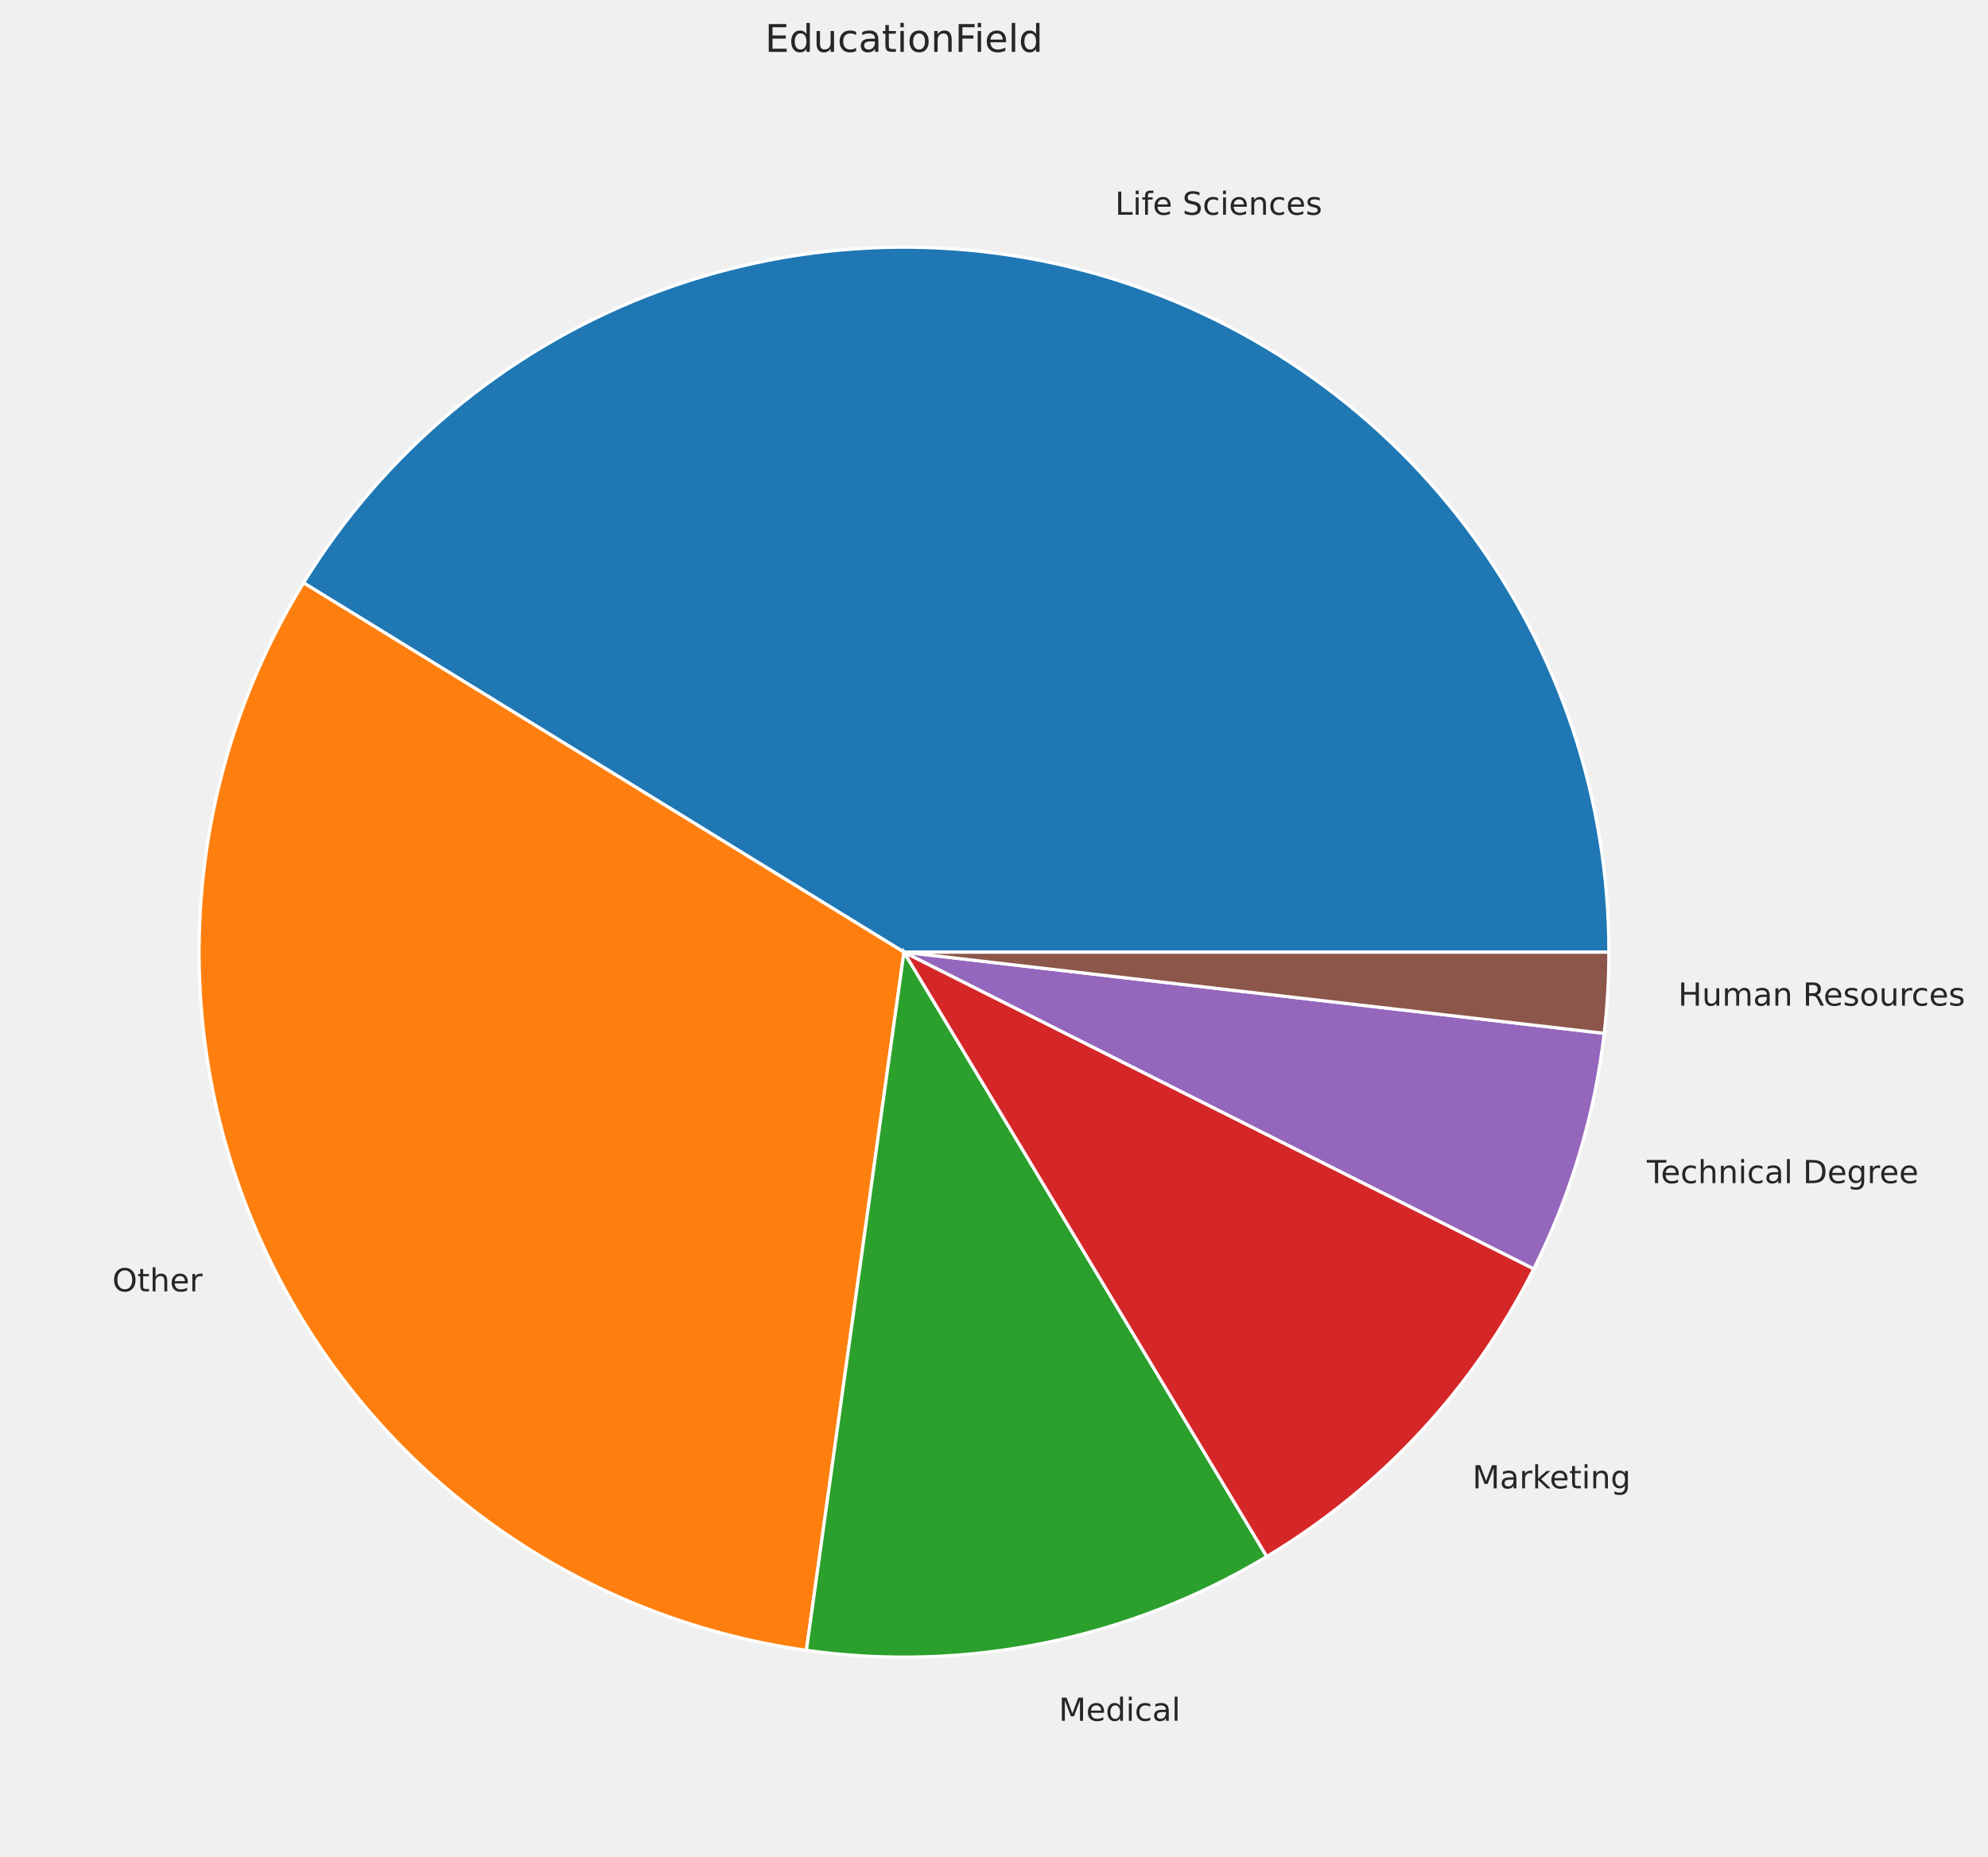
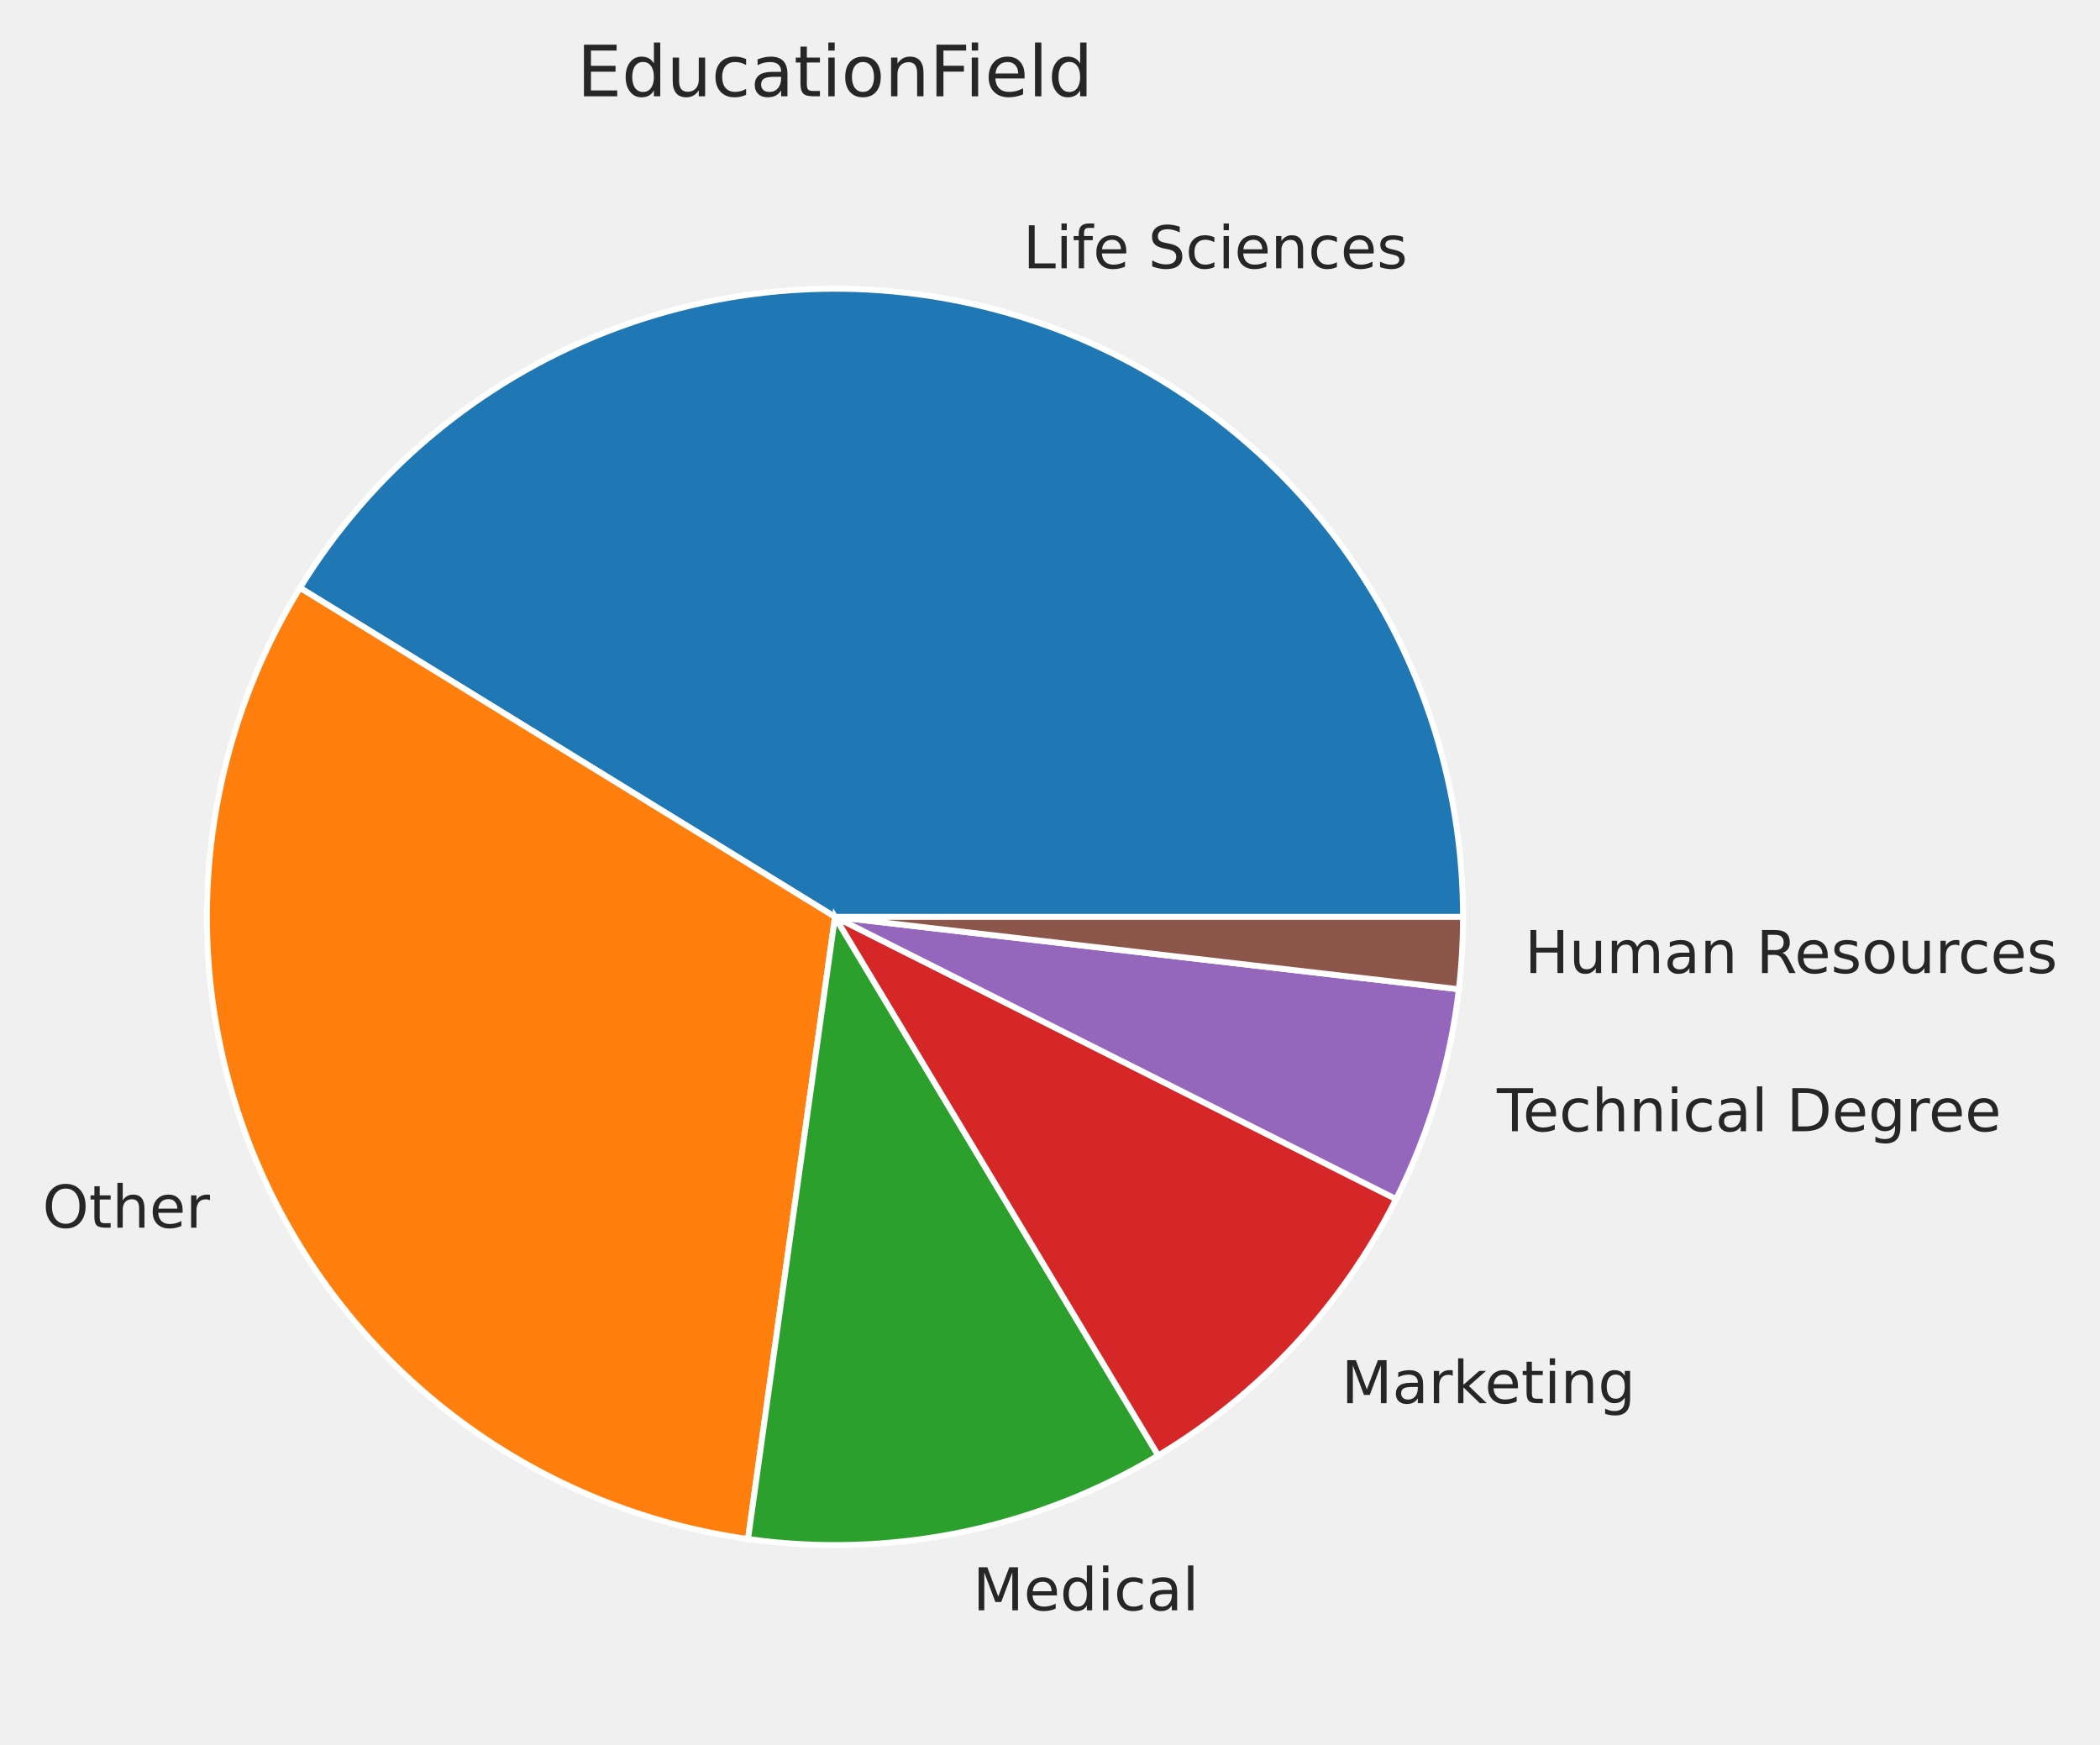
- <svg xmlns="http://www.w3.org/2000/svg" xmlns:xlink="http://www.w3.org/1999/xlink" width="625.436pt" height="583.918pt" viewBox="0 0 625.436 583.918" version="1.1">
+ <svg xmlns="http://www.w3.org/2000/svg" xmlns:xlink="http://www.w3.org/1999/xlink" width="355.919pt" height="295.63pt" viewBox="0 0 355.919 295.63" version="1.1">
  <defs>
    <style type="text/css">*{stroke-linejoin: round; stroke-linecap: butt}</style>
  </defs>
  <g id="figure_1">
    <g id="patch_1">
-       <path d="M 0 583.918  L 625.436 583.918  L 625.436 0  L 0 0  L 0 583.918  z " style="fill: none" />
+       <path d="M -0 295.63  L 355.919 295.63  L 355.919 0  L -0 0  L -0 295.63  z " style="fill: none" />
    </g>
    <g id="axes_1">
      <g id="matplotlib.axis_1" />
      <g id="matplotlib.axis_2" />
      <g id="patch_2">
-         <path d="M 506.16 299.518  C 506.16 251.237 490.392 204.252 461.267 165.744  C 432.142 127.237 391.224 99.275 344.766 86.132  C 298.308 72.99 248.805 75.372 203.823 92.915  C 158.842 110.458 120.797 142.22 95.504 183.346  L 284.4 299.518  z " style="fill: #1f77b4; stroke: #ffffff; stroke-linejoin: miter" />
+         <path d="M 247.963 155.374  C 247.963 132.199 240.394 109.646 226.414 91.163  C 212.434 72.679 192.793 59.257 170.494 52.949  C 148.194 46.64 124.432 47.784 102.841 56.205  C 81.25 64.625 62.989 79.871 50.848 99.611  L 141.518 155.374  z " style="fill: #1f77b4; stroke: #ffffff; stroke-linejoin: miter" />
      </g>
      <g id="patch_3">
-         <path d="M 95.504 183.346  C 76.207 214.724 65.028 250.422 62.982 287.202  C 60.936 323.983 68.087 360.7 83.786 394.025  C 99.485 427.349 123.243 456.243 152.905 478.086  C 182.568 499.929 217.211 514.041 253.693 519.142  L 284.4 299.518  z " style="fill: #ff7f0e; stroke: #ffffff; stroke-linejoin: miter" />
+         <path d="M 50.848 99.611  C 41.585 114.673 36.219 131.808 35.237 149.462  C 34.255 167.117 37.688 184.741 45.223 200.737  C 52.759 216.733 64.162 230.602 78.4 241.087  C 92.639 251.572 109.267 258.345 126.779 260.794  L 141.518 155.374  z " style="fill: #ff7f0e; stroke: #ffffff; stroke-linejoin: miter" />
      </g>
      <g id="patch_4">
-         <path d="M 253.693 519.142  C 278.63 522.628 303.978 521.843 328.651 516.818  C 353.323 511.794 376.96 502.604 398.547 489.644  L 284.4 299.518  z " style="fill: #2ca02c; stroke: #ffffff; stroke-linejoin: miter" />
+         <path d="M 126.779 260.794  C 138.748 262.467 150.916 262.09 162.758 259.678  C 174.601 257.267 185.947 252.856 196.309 246.635  L 141.518 155.374  z " style="fill: #2ca02c; stroke: #ffffff; stroke-linejoin: miter" />
      </g>
      <g id="patch_5">
-         <path d="M 398.547 489.644  C 416.455 478.893 432.754 465.665 446.962 450.353  C 461.169 435.042 473.142 417.799 482.525 399.138  L 284.4 299.518  z " style="fill: #d62728; stroke: #ffffff; stroke-linejoin: miter" />
+         <path d="M 196.309 246.635  C 204.904 241.474 212.728 235.125 219.548 227.775  C 226.367 220.425 232.114 212.149 236.618 203.192  L 141.518 155.374  z " style="fill: #d62728; stroke: #ffffff; stroke-linejoin: miter" />
      </g>
      <g id="patch_6">
-         <path d="M 482.525 399.138  C 488.348 387.557 493.144 375.488 496.859 363.069  C 500.574 350.65 503.192 337.93 504.685 325.054  L 284.4 299.518  z " style="fill: #9467bd; stroke: #ffffff; stroke-linejoin: miter" />
+         <path d="M 236.618 203.192  C 239.413 197.633 241.715 191.84 243.498 185.879  C 245.281 179.918 246.538 173.812 247.255 167.631  L 141.518 155.374  z " style="fill: #9467bd; stroke: #ffffff; stroke-linejoin: miter" />
      </g>
      <g id="patch_7">
-         <path d="M 504.685 325.054  C 505.176 320.816 505.545 316.566 505.791 312.307  C 506.037 308.049 506.16 303.784 506.16 299.518  L 284.4 299.518  z " style="fill: #8c564b; stroke: #ffffff; stroke-linejoin: miter" />
+         <path d="M 247.255 167.631  C 247.491 165.597 247.668 163.557 247.786 161.513  C 247.904 159.469 247.963 157.422 247.963 155.374  L 141.518 155.374  z " style="fill: #8c564b; stroke: #ffffff; stroke-linejoin: miter" />
      </g>
      <g id="text_1">
-         <g style="fill: #262626" transform="translate(350.8022 67.55316) scale(0.1 -0.1)">
+         <g style="fill: #262626" transform="translate(173.3911 45.46582) scale(0.1 -0.1)">
          <defs>
            <path id="DejaVuSans-4c" d="M 628 4666  L 1259 4666  L 1259 531  L 3531 531  L 3531 0  L 628 0  L 628 4666  z " transform="scale(0.015625)" />
            <path id="DejaVuSans-69" d="M 603 3500  L 1178 3500  L 1178 0  L 603 0  L 603 3500  z M 603 4863  L 1178 4863  L 1178 4134  L 603 4134  L 603 4863  z " transform="scale(0.015625)" />
            <path id="DejaVuSans-66" d="M 2375 4863  L 2375 4384  L 1825 4384  Q 1516 4384 1395 4259  Q 1275 4134 1275 3809  L 1275 3500  L 2222 3500  L 2222 3053  L 1275 3053  L 1275 0  L 697 0  L 697 3053  L 147 3053  L 147 3500  L 697 3500  L 697 3744  Q 697 4328 969 4595  Q 1241 4863 1831 4863  L 2375 4863  z " transform="scale(0.015625)" />
            <path id="DejaVuSans-65" d="M 3597 1894  L 3597 1613  L 953 1613  Q 991 1019 1311 708  Q 1631 397 2203 397  Q 2534 397 2845 478  Q 3156 559 3463 722  L 3463 178  Q 3153 47 2828 -22  Q 2503 -91 2169 -91  Q 1331 -91 842 396  Q 353 884 353 1716  Q 353 2575 817 3079  Q 1281 3584 2069 3584  Q 2775 3584 3186 3129  Q 3597 2675 3597 1894  z M 3022 2063  Q 3016 2534 2758 2815  Q 2500 3097 2075 3097  Q 1594 3097 1305 2825  Q 1016 2553 972 2059  L 3022 2063  z " transform="scale(0.015625)" />
            <path id="DejaVuSans-20" transform="scale(0.015625)" />
            <path id="DejaVuSans-53" d="M 3425 4513  L 3425 3897  Q 3066 4069 2747 4153  Q 2428 4238 2131 4238  Q 1616 4238 1336 4038  Q 1056 3838 1056 3469  Q 1056 3159 1242 3001  Q 1428 2844 1947 2747  L 2328 2669  Q 3034 2534 3370 2195  Q 3706 1856 3706 1288  Q 3706 609 3251 259  Q 2797 -91 1919 -91  Q 1588 -91 1214 -16  Q 841 59 441 206  L 441 856  Q 825 641 1194 531  Q 1563 422 1919 422  Q 2459 422 2753 634  Q 3047 847 3047 1241  Q 3047 1584 2836 1778  Q 2625 1972 2144 2069  L 1759 2144  Q 1053 2284 737 2584  Q 422 2884 422 3419  Q 422 4038 858 4394  Q 1294 4750 2059 4750  Q 2388 4750 2728 4690  Q 3069 4631 3425 4513  z " transform="scale(0.015625)" />
            <path id="DejaVuSans-63" d="M 3122 3366  L 3122 2828  Q 2878 2963 2633 3030  Q 2388 3097 2138 3097  Q 1578 3097 1268 2742  Q 959 2388 959 1747  Q 959 1106 1268 751  Q 1578 397 2138 397  Q 2388 397 2633 464  Q 2878 531 3122 666  L 3122 134  Q 2881 22 2623 -34  Q 2366 -91 2075 -91  Q 1284 -91 818 406  Q 353 903 353 1747  Q 353 2603 823 3093  Q 1294 3584 2113 3584  Q 2378 3584 2631 3529  Q 2884 3475 3122 3366  z " transform="scale(0.015625)" />
            <path id="DejaVuSans-6e" d="M 3513 2113  L 3513 0  L 2938 0  L 2938 2094  Q 2938 2591 2744 2837  Q 2550 3084 2163 3084  Q 1697 3084 1428 2787  Q 1159 2491 1159 1978  L 1159 0  L 581 0  L 581 3500  L 1159 3500  L 1159 2956  Q 1366 3272 1645 3428  Q 1925 3584 2291 3584  Q 2894 3584 3203 3211  Q 3513 2838 3513 2113  z " transform="scale(0.015625)" />
            <path id="DejaVuSans-73" d="M 2834 3397  L 2834 2853  Q 2591 2978 2328 3040  Q 2066 3103 1784 3103  Q 1356 3103 1142 2972  Q 928 2841 928 2578  Q 928 2378 1081 2264  Q 1234 2150 1697 2047  L 1894 2003  Q 2506 1872 2764 1633  Q 3022 1394 3022 966  Q 3022 478 2636 193  Q 2250 -91 1575 -91  Q 1294 -91 989 -36  Q 684 19 347 128  L 347 722  Q 666 556 975 473  Q 1284 391 1588 391  Q 1994 391 2212 530  Q 2431 669 2431 922  Q 2431 1156 2273 1281  Q 2116 1406 1581 1522  L 1381 1569  Q 847 1681 609 1914  Q 372 2147 372 2553  Q 372 3047 722 3315  Q 1072 3584 1716 3584  Q 2034 3584 2315 3537  Q 2597 3491 2834 3397  z " transform="scale(0.015625)" />
          </defs>
          <use xlink:href="#DejaVuSans-4c" />
          <use xlink:href="#DejaVuSans-69" x="55.713" />
          <use xlink:href="#DejaVuSans-66" x="83.496" />
          <use xlink:href="#DejaVuSans-65" x="118.701" />
          <use xlink:href="#DejaVuSans-20" x="180.225" />
          <use xlink:href="#DejaVuSans-53" x="212.012" />
          <use xlink:href="#DejaVuSans-63" x="275.488" />
          <use xlink:href="#DejaVuSans-69" x="330.469" />
          <use xlink:href="#DejaVuSans-65" x="358.252" />
          <use xlink:href="#DejaVuSans-6e" x="419.775" />
          <use xlink:href="#DejaVuSans-63" x="483.154" />
          <use xlink:href="#DejaVuSans-65" x="538.135" />
          <use xlink:href="#DejaVuSans-73" x="599.658" />
        </g>
      </g>
      <g id="text_2">
-         <g style="fill: #262626" transform="translate(35.33076 406.2347) scale(0.1 -0.1)">
+         <g style="fill: #262626" transform="translate(7.2 208.033) scale(0.1 -0.1)">
          <defs>
            <path id="DejaVuSans-4f" d="M 2522 4238  Q 1834 4238 1429 3725  Q 1025 3213 1025 2328  Q 1025 1447 1429 934  Q 1834 422 2522 422  Q 3209 422 3611 934  Q 4013 1447 4013 2328  Q 4013 3213 3611 3725  Q 3209 4238 2522 4238  z M 2522 4750  Q 3503 4750 4090 4092  Q 4678 3434 4678 2328  Q 4678 1225 4090 567  Q 3503 -91 2522 -91  Q 1538 -91 948 565  Q 359 1222 359 2328  Q 359 3434 948 4092  Q 1538 4750 2522 4750  z " transform="scale(0.015625)" />
            <path id="DejaVuSans-74" d="M 1172 4494  L 1172 3500  L 2356 3500  L 2356 3053  L 1172 3053  L 1172 1153  Q 1172 725 1289 603  Q 1406 481 1766 481  L 2356 481  L 2356 0  L 1766 0  Q 1100 0 847 248  Q 594 497 594 1153  L 594 3053  L 172 3053  L 172 3500  L 594 3500  L 594 4494  L 1172 4494  z " transform="scale(0.015625)" />
            <path id="DejaVuSans-68" d="M 3513 2113  L 3513 0  L 2938 0  L 2938 2094  Q 2938 2591 2744 2837  Q 2550 3084 2163 3084  Q 1697 3084 1428 2787  Q 1159 2491 1159 1978  L 1159 0  L 581 0  L 581 4863  L 1159 4863  L 1159 2956  Q 1366 3272 1645 3428  Q 1925 3584 2291 3584  Q 2894 3584 3203 3211  Q 3513 2838 3513 2113  z " transform="scale(0.015625)" />
            <path id="DejaVuSans-72" d="M 2631 2963  Q 2534 3019 2420 3045  Q 2306 3072 2169 3072  Q 1681 3072 1420 2755  Q 1159 2438 1159 1844  L 1159 0  L 581 0  L 581 3500  L 1159 3500  L 1159 2956  Q 1341 3275 1631 3429  Q 1922 3584 2338 3584  Q 2397 3584 2469 3576  Q 2541 3569 2628 3553  L 2631 2963  z " transform="scale(0.015625)" />
          </defs>
          <use xlink:href="#DejaVuSans-4f" />
          <use xlink:href="#DejaVuSans-74" x="78.711" />
          <use xlink:href="#DejaVuSans-68" x="117.92" />
          <use xlink:href="#DejaVuSans-65" x="181.299" />
          <use xlink:href="#DejaVuSans-72" x="242.822" />
        </g>
      </g>
      <g id="text_3">
-         <g style="fill: #262626" transform="translate(333.0756 541.3078) scale(0.1 -0.1)">
+         <g style="fill: #262626" transform="translate(164.8823 272.868) scale(0.1 -0.1)">
          <defs>
            <path id="DejaVuSans-4d" d="M 628 4666  L 1569 4666  L 2759 1491  L 3956 4666  L 4897 4666  L 4897 0  L 4281 0  L 4281 4097  L 3078 897  L 2444 897  L 1241 4097  L 1241 0  L 628 0  L 628 4666  z " transform="scale(0.015625)" />
            <path id="DejaVuSans-64" d="M 2906 2969  L 2906 4863  L 3481 4863  L 3481 0  L 2906 0  L 2906 525  Q 2725 213 2448 61  Q 2172 -91 1784 -91  Q 1150 -91 751 415  Q 353 922 353 1747  Q 353 2572 751 3078  Q 1150 3584 1784 3584  Q 2172 3584 2448 3432  Q 2725 3281 2906 2969  z M 947 1747  Q 947 1113 1208 752  Q 1469 391 1925 391  Q 2381 391 2643 752  Q 2906 1113 2906 1747  Q 2906 2381 2643 2742  Q 2381 3103 1925 3103  Q 1469 3103 1208 2742  Q 947 2381 947 1747  z " transform="scale(0.015625)" />
            <path id="DejaVuSans-61" d="M 2194 1759  Q 1497 1759 1228 1600  Q 959 1441 959 1056  Q 959 750 1161 570  Q 1363 391 1709 391  Q 2188 391 2477 730  Q 2766 1069 2766 1631  L 2766 1759  L 2194 1759  z M 3341 1997  L 3341 0  L 2766 0  L 2766 531  Q 2569 213 2275 61  Q 1981 -91 1556 -91  Q 1019 -91 701 211  Q 384 513 384 1019  Q 384 1609 779 1909  Q 1175 2209 1959 2209  L 2766 2209  L 2766 2266  Q 2766 2663 2505 2880  Q 2244 3097 1772 3097  Q 1472 3097 1187 3025  Q 903 2953 641 2809  L 641 3341  Q 956 3463 1253 3523  Q 1550 3584 1831 3584  Q 2591 3584 2966 3190  Q 3341 2797 3341 1997  z " transform="scale(0.015625)" />
            <path id="DejaVuSans-6c" d="M 603 4863  L 1178 4863  L 1178 0  L 603 0  L 603 4863  z " transform="scale(0.015625)" />
          </defs>
          <use xlink:href="#DejaVuSans-4d" />
          <use xlink:href="#DejaVuSans-65" x="86.279" />
          <use xlink:href="#DejaVuSans-64" x="147.803" />
          <use xlink:href="#DejaVuSans-69" x="211.279" />
          <use xlink:href="#DejaVuSans-63" x="239.062" />
          <use xlink:href="#DejaVuSans-61" x="294.043" />
          <use xlink:href="#DejaVuSans-6c" x="355.322" />
        </g>
      </g>
      <g id="text_4">
-         <g style="fill: #262626" transform="translate(463.2177 468.1961) scale(0.1 -0.1)">
+         <g style="fill: #262626" transform="translate(227.3505 237.7744) scale(0.1 -0.1)">
          <defs>
            <path id="DejaVuSans-6b" d="M 581 4863  L 1159 4863  L 1159 1991  L 2875 3500  L 3609 3500  L 1753 1863  L 3688 0  L 2938 0  L 1159 1709  L 1159 0  L 581 0  L 581 4863  z " transform="scale(0.015625)" />
            <path id="DejaVuSans-67" d="M 2906 1791  Q 2906 2416 2648 2759  Q 2391 3103 1925 3103  Q 1463 3103 1205 2759  Q 947 2416 947 1791  Q 947 1169 1205 825  Q 1463 481 1925 481  Q 2391 481 2648 825  Q 2906 1169 2906 1791  z M 3481 434  Q 3481 -459 3084 -895  Q 2688 -1331 1869 -1331  Q 1566 -1331 1297 -1286  Q 1028 -1241 775 -1147  L 775 -588  Q 1028 -725 1275 -790  Q 1522 -856 1778 -856  Q 2344 -856 2625 -561  Q 2906 -266 2906 331  L 2906 616  Q 2728 306 2450 153  Q 2172 0 1784 0  Q 1141 0 747 490  Q 353 981 353 1791  Q 353 2603 747 3093  Q 1141 3584 1784 3584  Q 2172 3584 2450 3431  Q 2728 3278 2906 2969  L 2906 3500  L 3481 3500  L 3481 434  z " transform="scale(0.015625)" />
          </defs>
          <use xlink:href="#DejaVuSans-4d" />
          <use xlink:href="#DejaVuSans-61" x="86.279" />
          <use xlink:href="#DejaVuSans-72" x="147.559" />
          <use xlink:href="#DejaVuSans-6b" x="188.672" />
          <use xlink:href="#DejaVuSans-65" x="242.957" />
          <use xlink:href="#DejaVuSans-74" x="304.48" />
          <use xlink:href="#DejaVuSans-69" x="343.689" />
          <use xlink:href="#DejaVuSans-6e" x="371.473" />
          <use xlink:href="#DejaVuSans-67" x="434.852" />
        </g>
      </g>
      <g id="text_5">
-         <g style="fill: #262626" transform="translate(518.1047 372.1837) scale(0.1 -0.1)">
+         <g style="fill: #262626" transform="translate(253.6963 191.6885) scale(0.1 -0.1)">
          <defs>
            <path id="DejaVuSans-54" d="M -19 4666  L 3928 4666  L 3928 4134  L 2272 4134  L 2272 0  L 1638 0  L 1638 4134  L -19 4134  L -19 4666  z " transform="scale(0.015625)" />
            <path id="DejaVuSans-44" d="M 1259 4147  L 1259 519  L 2022 519  Q 2988 519 3436 956  Q 3884 1394 3884 2338  Q 3884 3275 3436 3711  Q 2988 4147 2022 4147  L 1259 4147  z M 628 4666  L 1925 4666  Q 3281 4666 3915 4102  Q 4550 3538 4550 2338  Q 4550 1131 3912 565  Q 3275 0 1925 0  L 628 0  L 628 4666  z " transform="scale(0.015625)" />
          </defs>
          <use xlink:href="#DejaVuSans-54" />
          <use xlink:href="#DejaVuSans-65" x="44.084" />
          <use xlink:href="#DejaVuSans-63" x="105.607" />
          <use xlink:href="#DejaVuSans-68" x="160.588" />
          <use xlink:href="#DejaVuSans-6e" x="223.967" />
          <use xlink:href="#DejaVuSans-69" x="287.346" />
          <use xlink:href="#DejaVuSans-63" x="315.129" />
          <use xlink:href="#DejaVuSans-61" x="370.109" />
          <use xlink:href="#DejaVuSans-6c" x="431.389" />
          <use xlink:href="#DejaVuSans-20" x="459.172" />
          <use xlink:href="#DejaVuSans-44" x="490.959" />
          <use xlink:href="#DejaVuSans-65" x="567.961" />
          <use xlink:href="#DejaVuSans-67" x="629.484" />
          <use xlink:href="#DejaVuSans-72" x="692.961" />
          <use xlink:href="#DejaVuSans-65" x="731.824" />
          <use xlink:href="#DejaVuSans-65" x="793.348" />
        </g>
      </g>
      <g id="text_6">
-         <g style="fill: #262626" transform="translate(527.93 316.3455) scale(0.1 -0.1)">
+         <g style="fill: #262626" transform="translate(258.4124 164.8861) scale(0.1 -0.1)">
          <defs>
            <path id="DejaVuSans-48" d="M 628 4666  L 1259 4666  L 1259 2753  L 3553 2753  L 3553 4666  L 4184 4666  L 4184 0  L 3553 0  L 3553 2222  L 1259 2222  L 1259 0  L 628 0  L 628 4666  z " transform="scale(0.015625)" />
            <path id="DejaVuSans-75" d="M 544 1381  L 544 3500  L 1119 3500  L 1119 1403  Q 1119 906 1312 657  Q 1506 409 1894 409  Q 2359 409 2629 706  Q 2900 1003 2900 1516  L 2900 3500  L 3475 3500  L 3475 0  L 2900 0  L 2900 538  Q 2691 219 2414 64  Q 2138 -91 1772 -91  Q 1169 -91 856 284  Q 544 659 544 1381  z M 1991 3584  L 1991 3584  z " transform="scale(0.015625)" />
            <path id="DejaVuSans-6d" d="M 3328 2828  Q 3544 3216 3844 3400  Q 4144 3584 4550 3584  Q 5097 3584 5394 3201  Q 5691 2819 5691 2113  L 5691 0  L 5113 0  L 5113 2094  Q 5113 2597 4934 2840  Q 4756 3084 4391 3084  Q 3944 3084 3684 2787  Q 3425 2491 3425 1978  L 3425 0  L 2847 0  L 2847 2094  Q 2847 2600 2669 2842  Q 2491 3084 2119 3084  Q 1678 3084 1418 2786  Q 1159 2488 1159 1978  L 1159 0  L 581 0  L 581 3500  L 1159 3500  L 1159 2956  Q 1356 3278 1631 3431  Q 1906 3584 2284 3584  Q 2666 3584 2933 3390  Q 3200 3197 3328 2828  z " transform="scale(0.015625)" />
            <path id="DejaVuSans-52" d="M 2841 2188  Q 3044 2119 3236 1894  Q 3428 1669 3622 1275  L 4263 0  L 3584 0  L 2988 1197  Q 2756 1666 2539 1819  Q 2322 1972 1947 1972  L 1259 1972  L 1259 0  L 628 0  L 628 4666  L 2053 4666  Q 2853 4666 3247 4331  Q 3641 3997 3641 3322  Q 3641 2881 3436 2590  Q 3231 2300 2841 2188  z M 1259 4147  L 1259 2491  L 2053 2491  Q 2509 2491 2742 2702  Q 2975 2913 2975 3322  Q 2975 3731 2742 3939  Q 2509 4147 2053 4147  L 1259 4147  z " transform="scale(0.015625)" />
            <path id="DejaVuSans-6f" d="M 1959 3097  Q 1497 3097 1228 2736  Q 959 2375 959 1747  Q 959 1119 1226 758  Q 1494 397 1959 397  Q 2419 397 2687 759  Q 2956 1122 2956 1747  Q 2956 2369 2687 2733  Q 2419 3097 1959 3097  z M 1959 3584  Q 2709 3584 3137 3096  Q 3566 2609 3566 1747  Q 3566 888 3137 398  Q 2709 -91 1959 -91  Q 1206 -91 779 398  Q 353 888 353 1747  Q 353 2609 779 3096  Q 1206 3584 1959 3584  z " transform="scale(0.015625)" />
          </defs>
          <use xlink:href="#DejaVuSans-48" />
          <use xlink:href="#DejaVuSans-75" x="75.195" />
          <use xlink:href="#DejaVuSans-6d" x="138.574" />
          <use xlink:href="#DejaVuSans-61" x="235.986" />
          <use xlink:href="#DejaVuSans-6e" x="297.266" />
          <use xlink:href="#DejaVuSans-20" x="360.645" />
          <use xlink:href="#DejaVuSans-52" x="392.432" />
          <use xlink:href="#DejaVuSans-65" x="457.414" />
          <use xlink:href="#DejaVuSans-73" x="518.938" />
          <use xlink:href="#DejaVuSans-6f" x="571.037" />
          <use xlink:href="#DejaVuSans-75" x="632.219" />
          <use xlink:href="#DejaVuSans-72" x="695.598" />
          <use xlink:href="#DejaVuSans-63" x="734.461" />
          <use xlink:href="#DejaVuSans-65" x="789.441" />
          <use xlink:href="#DejaVuSans-73" x="850.965" />
        </g>
      </g>
      <g id="text_7">
-         <g style="fill: #262626" transform="translate(240.6778 16.31812) scale(0.12 -0.12)">
+         <g style="fill: #262626" transform="translate(97.79579 16.31812) scale(0.12 -0.12)">
          <defs>
            <path id="DejaVuSans-45" d="M 628 4666  L 3578 4666  L 3578 4134  L 1259 4134  L 1259 2753  L 3481 2753  L 3481 2222  L 1259 2222  L 1259 531  L 3634 531  L 3634 0  L 628 0  L 628 4666  z " transform="scale(0.015625)" />
            <path id="DejaVuSans-46" d="M 628 4666  L 3309 4666  L 3309 4134  L 1259 4134  L 1259 2759  L 3109 2759  L 3109 2228  L 1259 2228  L 1259 0  L 628 0  L 628 4666  z " transform="scale(0.015625)" />
          </defs>
          <use xlink:href="#DejaVuSans-45" />
          <use xlink:href="#DejaVuSans-64" x="63.184" />
          <use xlink:href="#DejaVuSans-75" x="126.66" />
          <use xlink:href="#DejaVuSans-63" x="190.039" />
          <use xlink:href="#DejaVuSans-61" x="245.02" />
          <use xlink:href="#DejaVuSans-74" x="306.299" />
          <use xlink:href="#DejaVuSans-69" x="345.508" />
          <use xlink:href="#DejaVuSans-6f" x="373.291" />
          <use xlink:href="#DejaVuSans-6e" x="434.473" />
          <use xlink:href="#DejaVuSans-46" x="497.852" />
          <use xlink:href="#DejaVuSans-69" x="548.121" />
          <use xlink:href="#DejaVuSans-65" x="575.904" />
          <use xlink:href="#DejaVuSans-6c" x="637.428" />
          <use xlink:href="#DejaVuSans-64" x="665.211" />
        </g>
      </g>
    </g>
  </g>
</svg>
